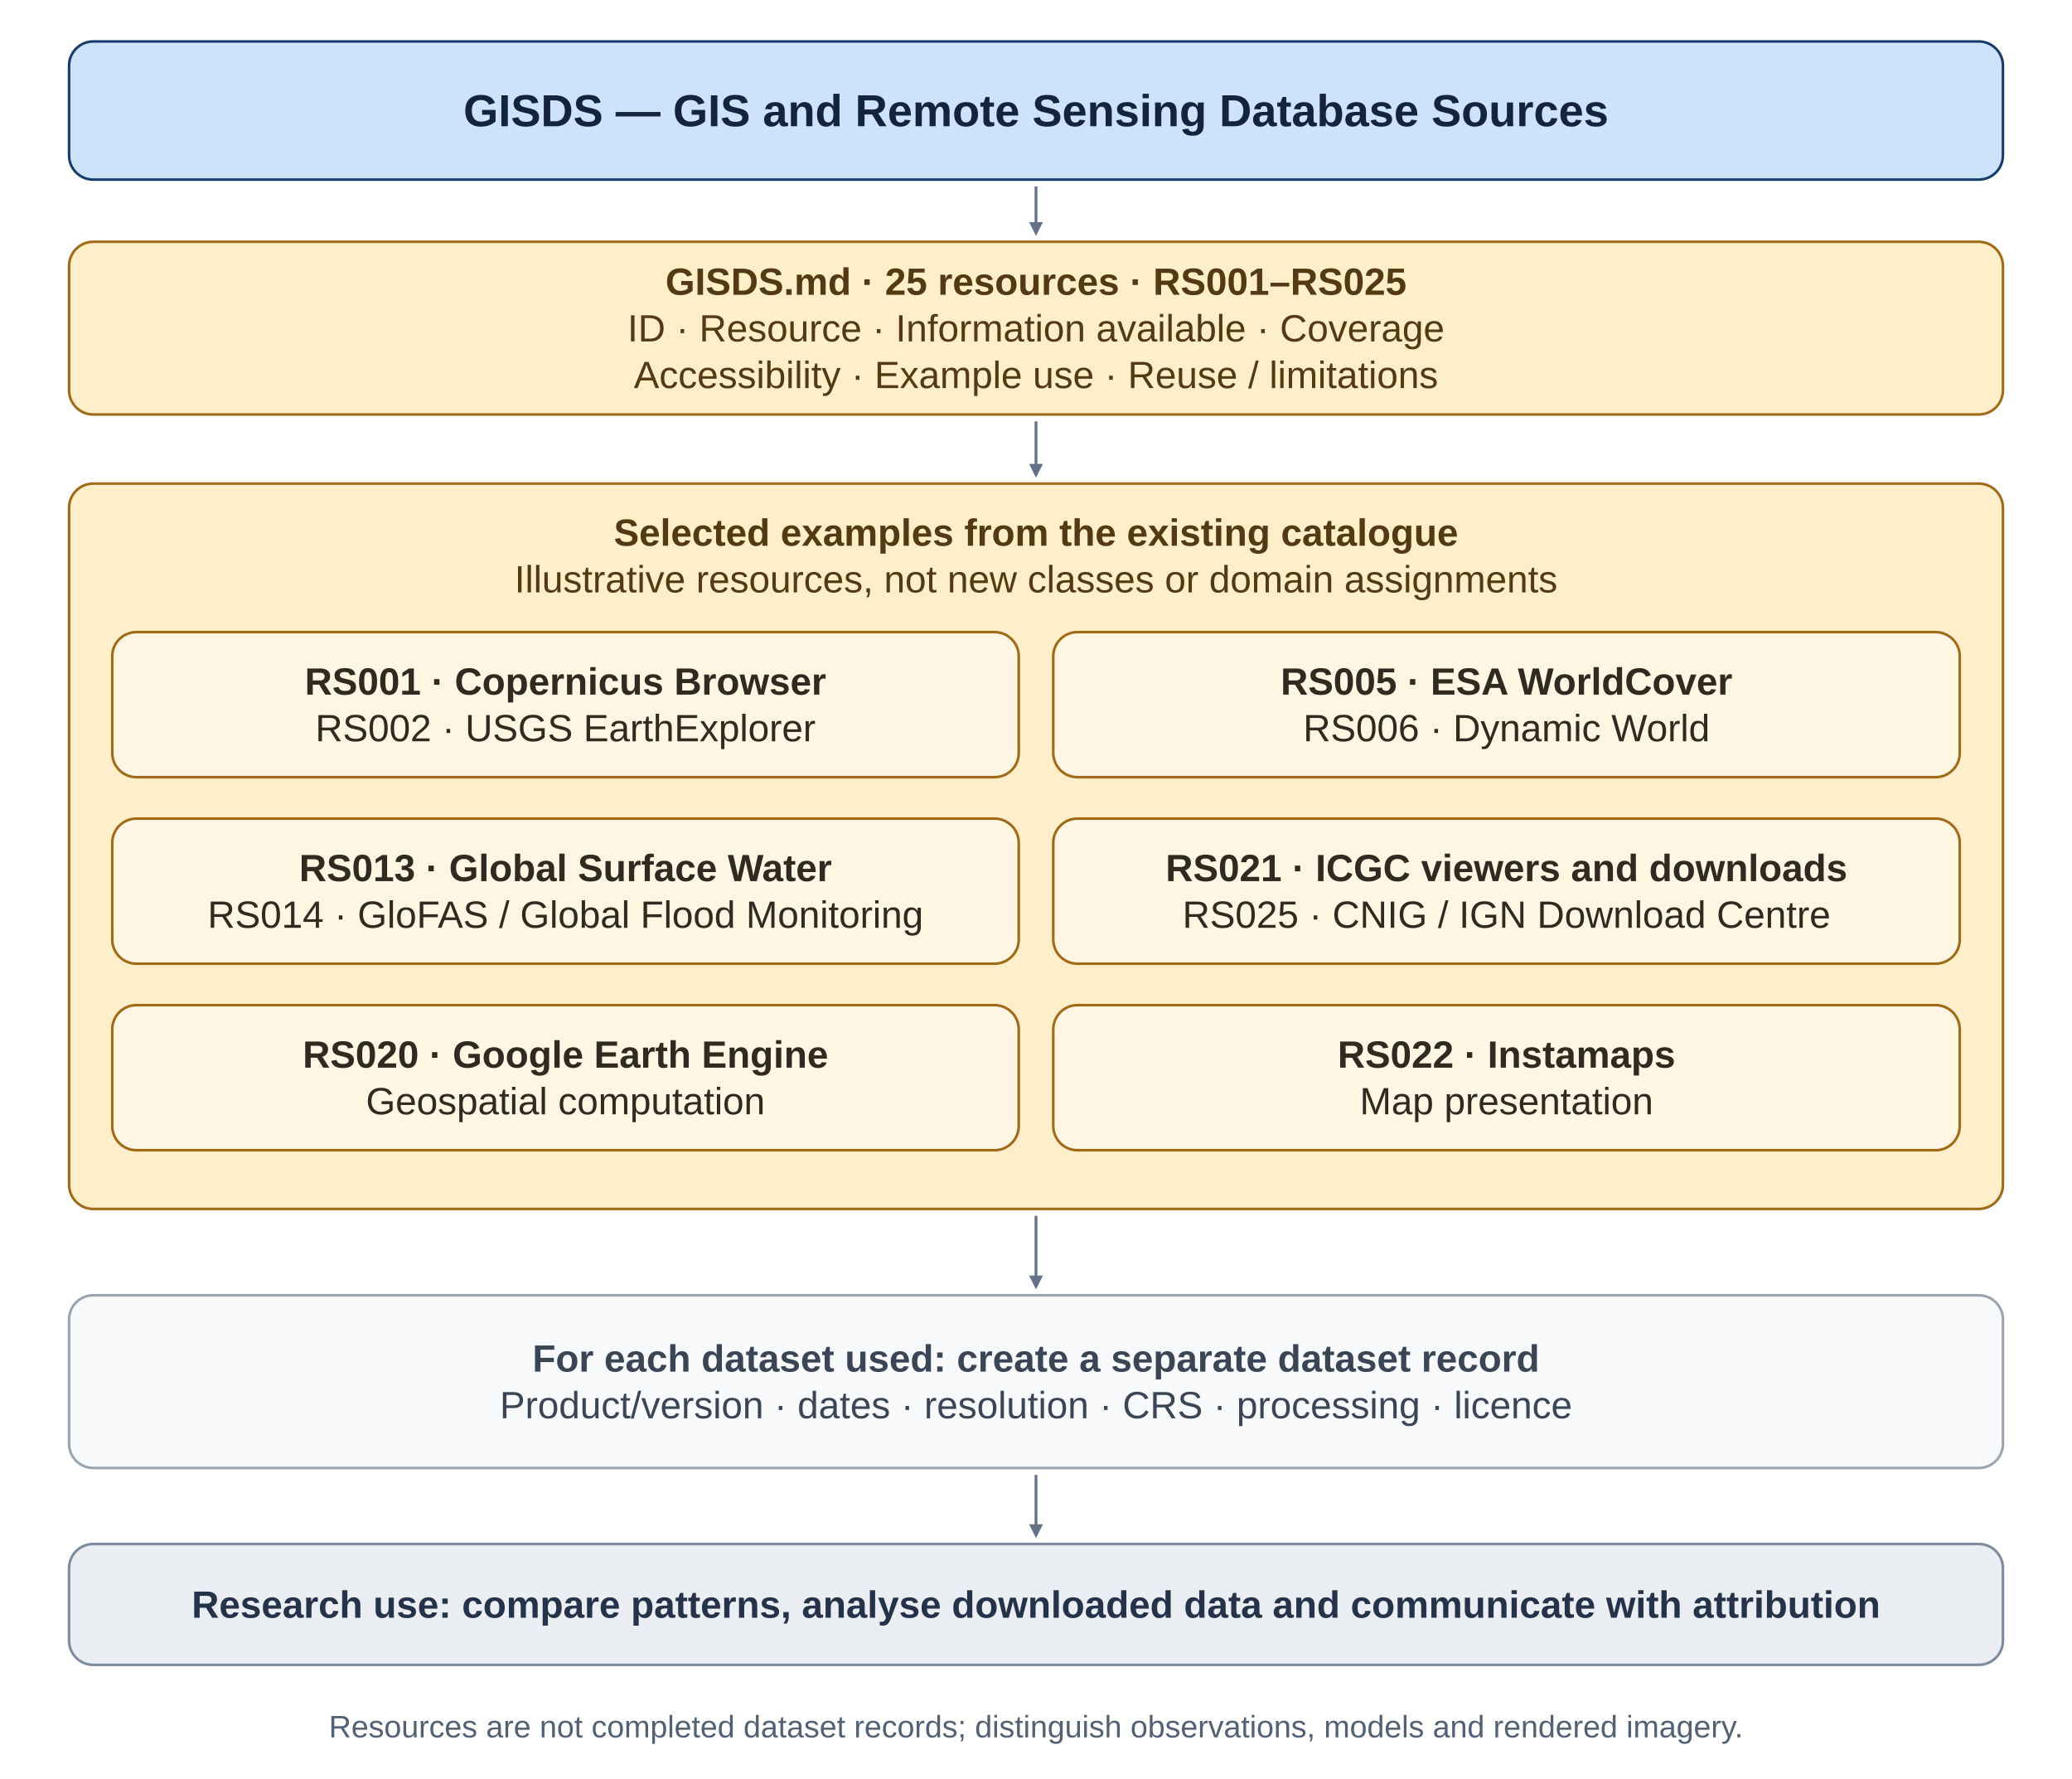
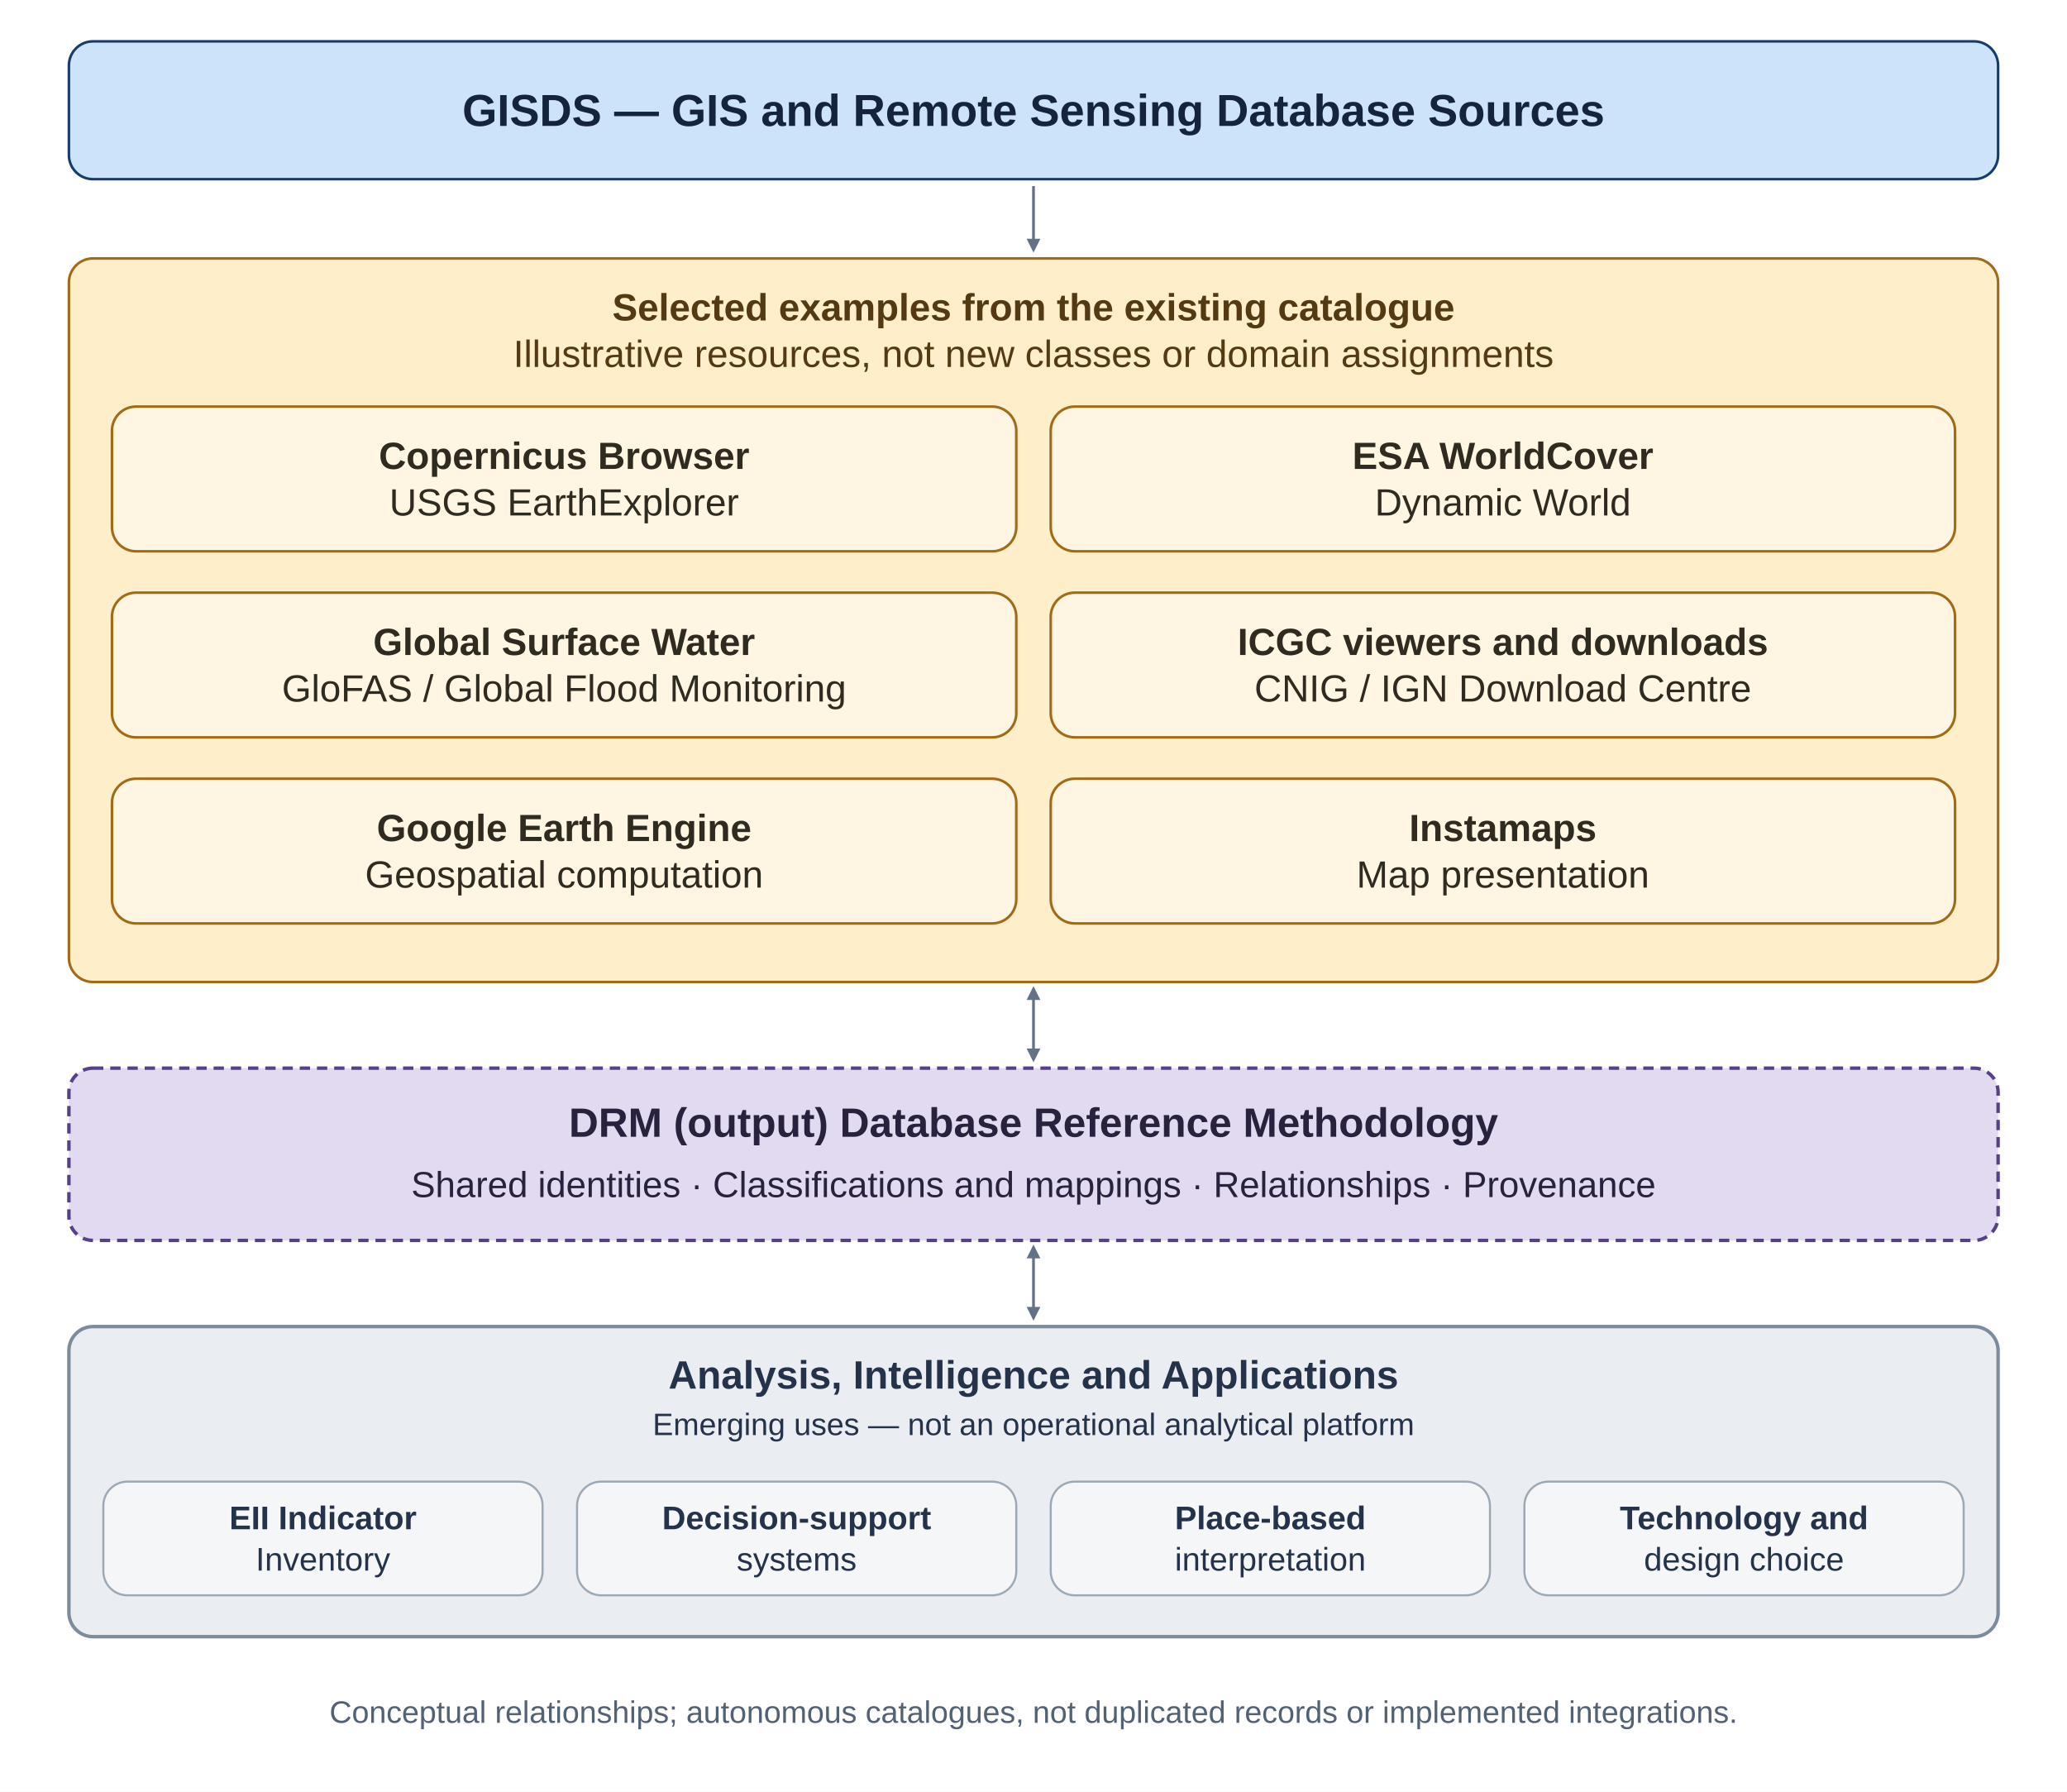
- <svg xmlns="http://www.w3.org/2000/svg" width="1200" height="1030" viewBox="0 0 1200 1030" role="img" aria-labelledby="title description">
+ <svg xmlns="http://www.w3.org/2000/svg" width="1200" height="1040" viewBox="0 0 1200 1040" role="img" aria-labelledby="title description">
  <defs>
    <marker id="arrow" viewBox="0 0 10 10" refX="8" refY="5" markerWidth="5" markerHeight="5" orient="auto-start-reverse">
      <path d="M 0 0 L 10 5 L 0 10 z" fill="#637286" />
    </marker>
  </defs>
-   <rect width="1200" height="1030" fill="#ffffff" />
+   <rect width="1200" height="1040" fill="#ffffff" />
  <g font-family="Arial, Helvetica, sans-serif" text-anchor="middle">
-     <path d="M 600 108 L 600 135" fill="none" stroke="#637286" stroke-width="1.6" marker-end="url(#arrow)" />
-     <path d="M 600 244 L 600 275" fill="none" stroke="#637286" stroke-width="1.6" marker-end="url(#arrow)" />
-     <path d="M 600 704 L 600 745" fill="none" stroke="#637286" stroke-width="1.6" marker-end="url(#arrow)" />
-     <path d="M 600 854 L 600 889" fill="none" stroke="#637286" stroke-width="1.6" marker-end="url(#arrow)" />
+     <path d="M 600 108 L 600 145" fill="none" stroke="#637286" stroke-width="1.6" marker-end="url(#arrow)" />
+     <path d="M 600 574 L 600 615" fill="none" stroke="#637286" stroke-width="1.6" marker-end="url(#arrow)" marker-start="url(#arrow)" />
+     <path d="M 600 724 L 600 765" fill="none" stroke="#637286" stroke-width="1.6" marker-end="url(#arrow)" marker-start="url(#arrow)" />
    <rect x="40" y="24" width="1120" height="80" rx="14" fill="#cce3f9" stroke="#173b6b" stroke-width="1.5" />
    <text x="600" y="73.1" font-size="26" font-weight="600" fill="#15243d">GISDS — GIS and Remote Sensing Database Sources</text>
-     <rect x="40" y="140" width="1120" height="100" rx="14" fill="#feeec9" stroke="#a16a16" stroke-width="1.5" />
-     <text x="600" y="170.7" font-size="22" font-weight="600" fill="#543a13">GISDS.md · 25 resources · RS001–RS025</text>
-     <text x="600" y="197.7" font-size="22" font-weight="400" fill="#543a13">ID · Resource · Information available · Coverage</text>
-     <text x="600" y="224.7" font-size="22" font-weight="400" fill="#543a13">Accessibility · Example use · Reuse / limitations</text>
-     <rect x="40" y="280" width="1120" height="420" rx="14" fill="#feeec9" stroke="#a16a16" stroke-width="1.5" />
-     <text x="600" y="316" font-size="22" font-weight="600" fill="#543a13">Selected examples from the existing catalogue</text>
-     <text x="600" y="343" font-size="22" font-weight="400" fill="#543a13">Illustrative resources, not new classes or domain assignments</text>
-     <rect x="65" y="366" width="525" height="84" rx="14" fill="#fef6e3" stroke="#a16a16" stroke-width="1.5" />
-     <text x="327.5" y="402.2" font-size="22" font-weight="600" fill="#302b20">RS001 · Copernicus Browser</text>
-     <text x="327.5" y="429.2" font-size="22" font-weight="400" fill="#302b20">RS002 · USGS EarthExplorer</text>
-     <rect x="610" y="366" width="525" height="84" rx="14" fill="#fef6e3" stroke="#a16a16" stroke-width="1.5" />
-     <text x="872.5" y="402.2" font-size="22" font-weight="600" fill="#302b20">RS005 · ESA WorldCover</text>
-     <text x="872.5" y="429.2" font-size="22" font-weight="400" fill="#302b20">RS006 · Dynamic World</text>
-     <rect x="65" y="474" width="525" height="84" rx="14" fill="#fef6e3" stroke="#a16a16" stroke-width="1.5" />
-     <text x="327.5" y="510.2" font-size="22" font-weight="600" fill="#302b20">RS013 · Global Surface Water</text>
-     <text x="327.5" y="537.2" font-size="22" font-weight="400" fill="#302b20">RS014 · GloFAS / Global Flood Monitoring</text>
-     <rect x="610" y="474" width="525" height="84" rx="14" fill="#fef6e3" stroke="#a16a16" stroke-width="1.5" />
-     <text x="872.5" y="510.2" font-size="22" font-weight="600" fill="#302b20">RS021 · ICGC viewers and downloads</text>
-     <text x="872.5" y="537.2" font-size="22" font-weight="400" fill="#302b20">RS025 · CNIG / IGN Download Centre</text>
-     <rect x="65" y="582" width="525" height="84" rx="14" fill="#fef6e3" stroke="#a16a16" stroke-width="1.5" />
-     <text x="327.5" y="618.2" font-size="22" font-weight="600" fill="#302b20">RS020 · Google Earth Engine</text>
-     <text x="327.5" y="645.2" font-size="22" font-weight="400" fill="#302b20">Geospatial computation</text>
-     <rect x="610" y="582" width="525" height="84" rx="14" fill="#fef6e3" stroke="#a16a16" stroke-width="1.5" />
-     <text x="872.5" y="618.2" font-size="22" font-weight="600" fill="#302b20">RS022 · Instamaps</text>
-     <text x="872.5" y="645.2" font-size="22" font-weight="400" fill="#302b20">Map presentation</text>
-     <rect x="40" y="750" width="1120" height="100" rx="14" fill="#f8f9fa" stroke="#99a4b0" stroke-width="1.5" />
-     <text x="600" y="794.2" font-size="22" font-weight="600" fill="#3a4656">For each dataset used: create a separate dataset record</text>
-     <text x="600" y="821.2" font-size="22" font-weight="400" fill="#3a4656">Product/version · dates · resolution · CRS · processing · licence</text>
-     <rect x="40" y="894" width="1120" height="70" rx="14" fill="#eaedf1" stroke="#7c8c9d" stroke-width="1.5" />
-     <text x="600" y="936.7" font-size="22" font-weight="600" fill="#25334a">Research use: compare patterns, analyse downloaded data and communicate with attribution</text>
-     <text x="600" y="1006" font-size="18" fill="#526174">Resources are not completed dataset records; distinguish observations, models and rendered imagery.</text>
+     <rect x="40" y="150" width="1120" height="420" rx="14" fill="#feeec9" stroke="#a16a16" stroke-width="1.5" />
+     <text x="600" y="186" font-size="22" font-weight="600" fill="#543a13">Selected examples from the existing catalogue</text>
+     <text x="600" y="213" font-size="22" font-weight="400" fill="#543a13">Illustrative resources, not new classes or domain assignments</text>
+     <rect x="65" y="236" width="525" height="84" rx="14" fill="#fef6e3" stroke="#a16a16" stroke-width="1.5" />
+     <text x="327.5" y="272.2" font-size="22" font-weight="600" fill="#302b20">Copernicus Browser</text>
+     <text x="327.5" y="299.2" font-size="22" font-weight="400" fill="#302b20">USGS EarthExplorer</text>
+     <rect x="610" y="236" width="525" height="84" rx="14" fill="#fef6e3" stroke="#a16a16" stroke-width="1.5" />
+     <text x="872.5" y="272.2" font-size="22" font-weight="600" fill="#302b20">ESA WorldCover</text>
+     <text x="872.5" y="299.2" font-size="22" font-weight="400" fill="#302b20">Dynamic World</text>
+     <rect x="65" y="344" width="525" height="84" rx="14" fill="#fef6e3" stroke="#a16a16" stroke-width="1.5" />
+     <text x="327.5" y="380.2" font-size="22" font-weight="600" fill="#302b20">Global Surface Water</text>
+     <text x="327.5" y="407.2" font-size="22" font-weight="400" fill="#302b20">GloFAS / Global Flood Monitoring</text>
+     <rect x="610" y="344" width="525" height="84" rx="14" fill="#fef6e3" stroke="#a16a16" stroke-width="1.5" />
+     <text x="872.5" y="380.2" font-size="22" font-weight="600" fill="#302b20">ICGC viewers and downloads</text>
+     <text x="872.5" y="407.2" font-size="22" font-weight="400" fill="#302b20">CNIG / IGN Download Centre</text>
+     <rect x="65" y="452" width="525" height="84" rx="14" fill="#fef6e3" stroke="#a16a16" stroke-width="1.5" />
+     <text x="327.5" y="488.2" font-size="22" font-weight="600" fill="#302b20">Google Earth Engine</text>
+     <text x="327.5" y="515.2" font-size="22" font-weight="400" fill="#302b20">Geospatial computation</text>
+     <rect x="610" y="452" width="525" height="84" rx="14" fill="#fef6e3" stroke="#a16a16" stroke-width="1.5" />
+     <text x="872.5" y="488.2" font-size="22" font-weight="600" fill="#302b20">Instamaps</text>
+     <text x="872.5" y="515.2" font-size="22" font-weight="400" fill="#302b20">Map presentation</text>
+     <rect x="40" y="620" width="1120" height="100" rx="14" fill="#e1daf0" stroke="#574087" stroke-width="2" stroke-dasharray="6 4" />
+     <text x="600" y="659.85" font-size="23.8" font-weight="600" fill="#29223e">DRM (output) Database Reference Methodology</text>
+     <text x="600" y="694.85" font-size="21" font-weight="400" fill="#29223e">Shared identities · Classifications and mappings · Relationships · Provenance</text>
+     <rect x="40" y="770" width="1120" height="180" rx="14" fill="#eaedf1" stroke="#7c8c9d" stroke-width="2" />
+     <text x="600" y="806" font-size="22.95" font-weight="600" fill="#25334a">Analysis, Intelligence and Applications</text>
+     <text x="600" y="833" font-size="18" font-weight="400" fill="#25334a">Emerging uses — not an operational analytical platform</text>
+     <rect x="60" y="860" width="255" height="66" rx="14" fill="#f5f6f8" stroke="#9ba8b6" stroke-width="1.2" />
+     <text x="187.5" y="887.65" font-size="19" font-weight="600" fill="#25334a">EII Indicator</text>
+     <text x="187.5" y="911.65" font-size="19" font-weight="400" fill="#25334a">Inventory</text>
+     <rect x="335" y="860" width="255" height="66" rx="14" fill="#f5f6f8" stroke="#9ba8b6" stroke-width="1.2" />
+     <text x="462.5" y="887.65" font-size="19" font-weight="600" fill="#25334a">Decision-support</text>
+     <text x="462.5" y="911.65" font-size="19" font-weight="400" fill="#25334a">systems</text>
+     <rect x="610" y="860" width="255" height="66" rx="14" fill="#f5f6f8" stroke="#9ba8b6" stroke-width="1.2" />
+     <text x="737.5" y="887.65" font-size="19" font-weight="600" fill="#25334a">Place-based</text>
+     <text x="737.5" y="911.65" font-size="19" font-weight="400" fill="#25334a">interpretation</text>
+     <rect x="885" y="860" width="255" height="66" rx="14" fill="#f5f6f8" stroke="#9ba8b6" stroke-width="1.2" />
+     <text x="1012.5" y="887.65" font-size="19" font-weight="600" fill="#25334a">Technology and</text>
+     <text x="1012.5" y="911.65" font-size="19" font-weight="400" fill="#25334a">design choice</text>
+     <text x="600" y="1000" font-size="18" fill="#526174">Conceptual relationships; autonomous catalogues, not duplicated records or implemented integrations.</text>
  </g>
</svg>
